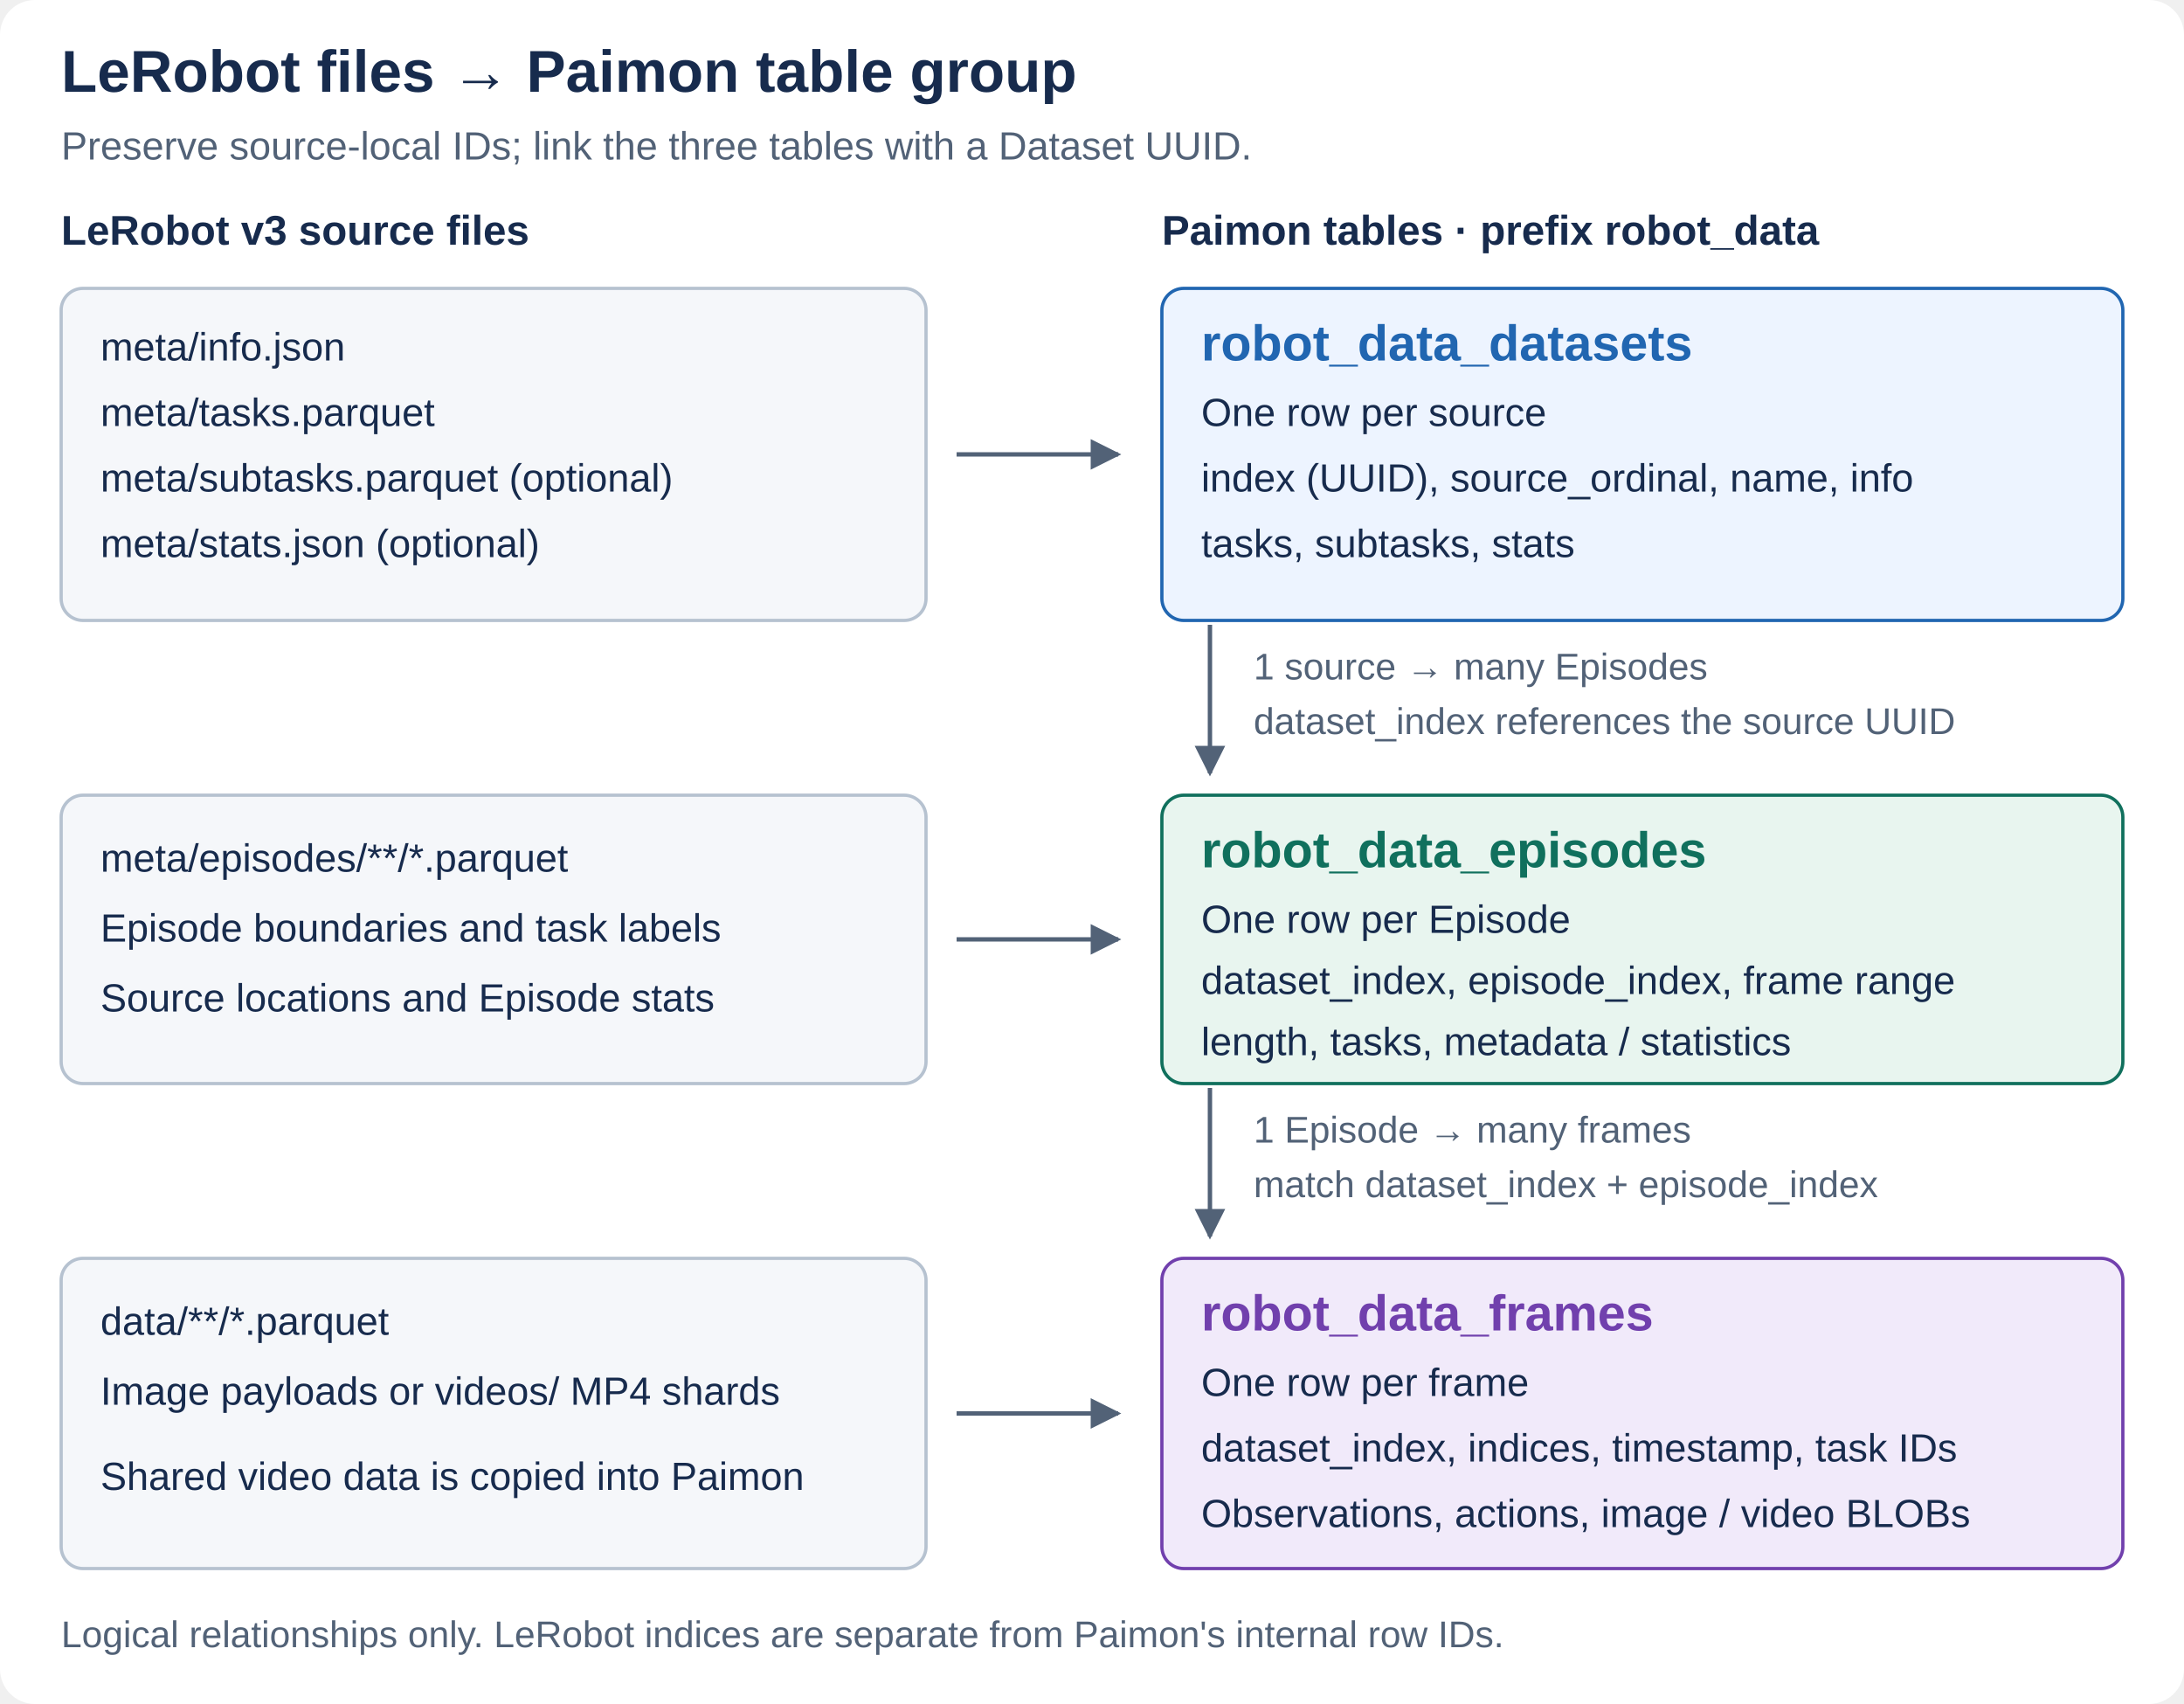
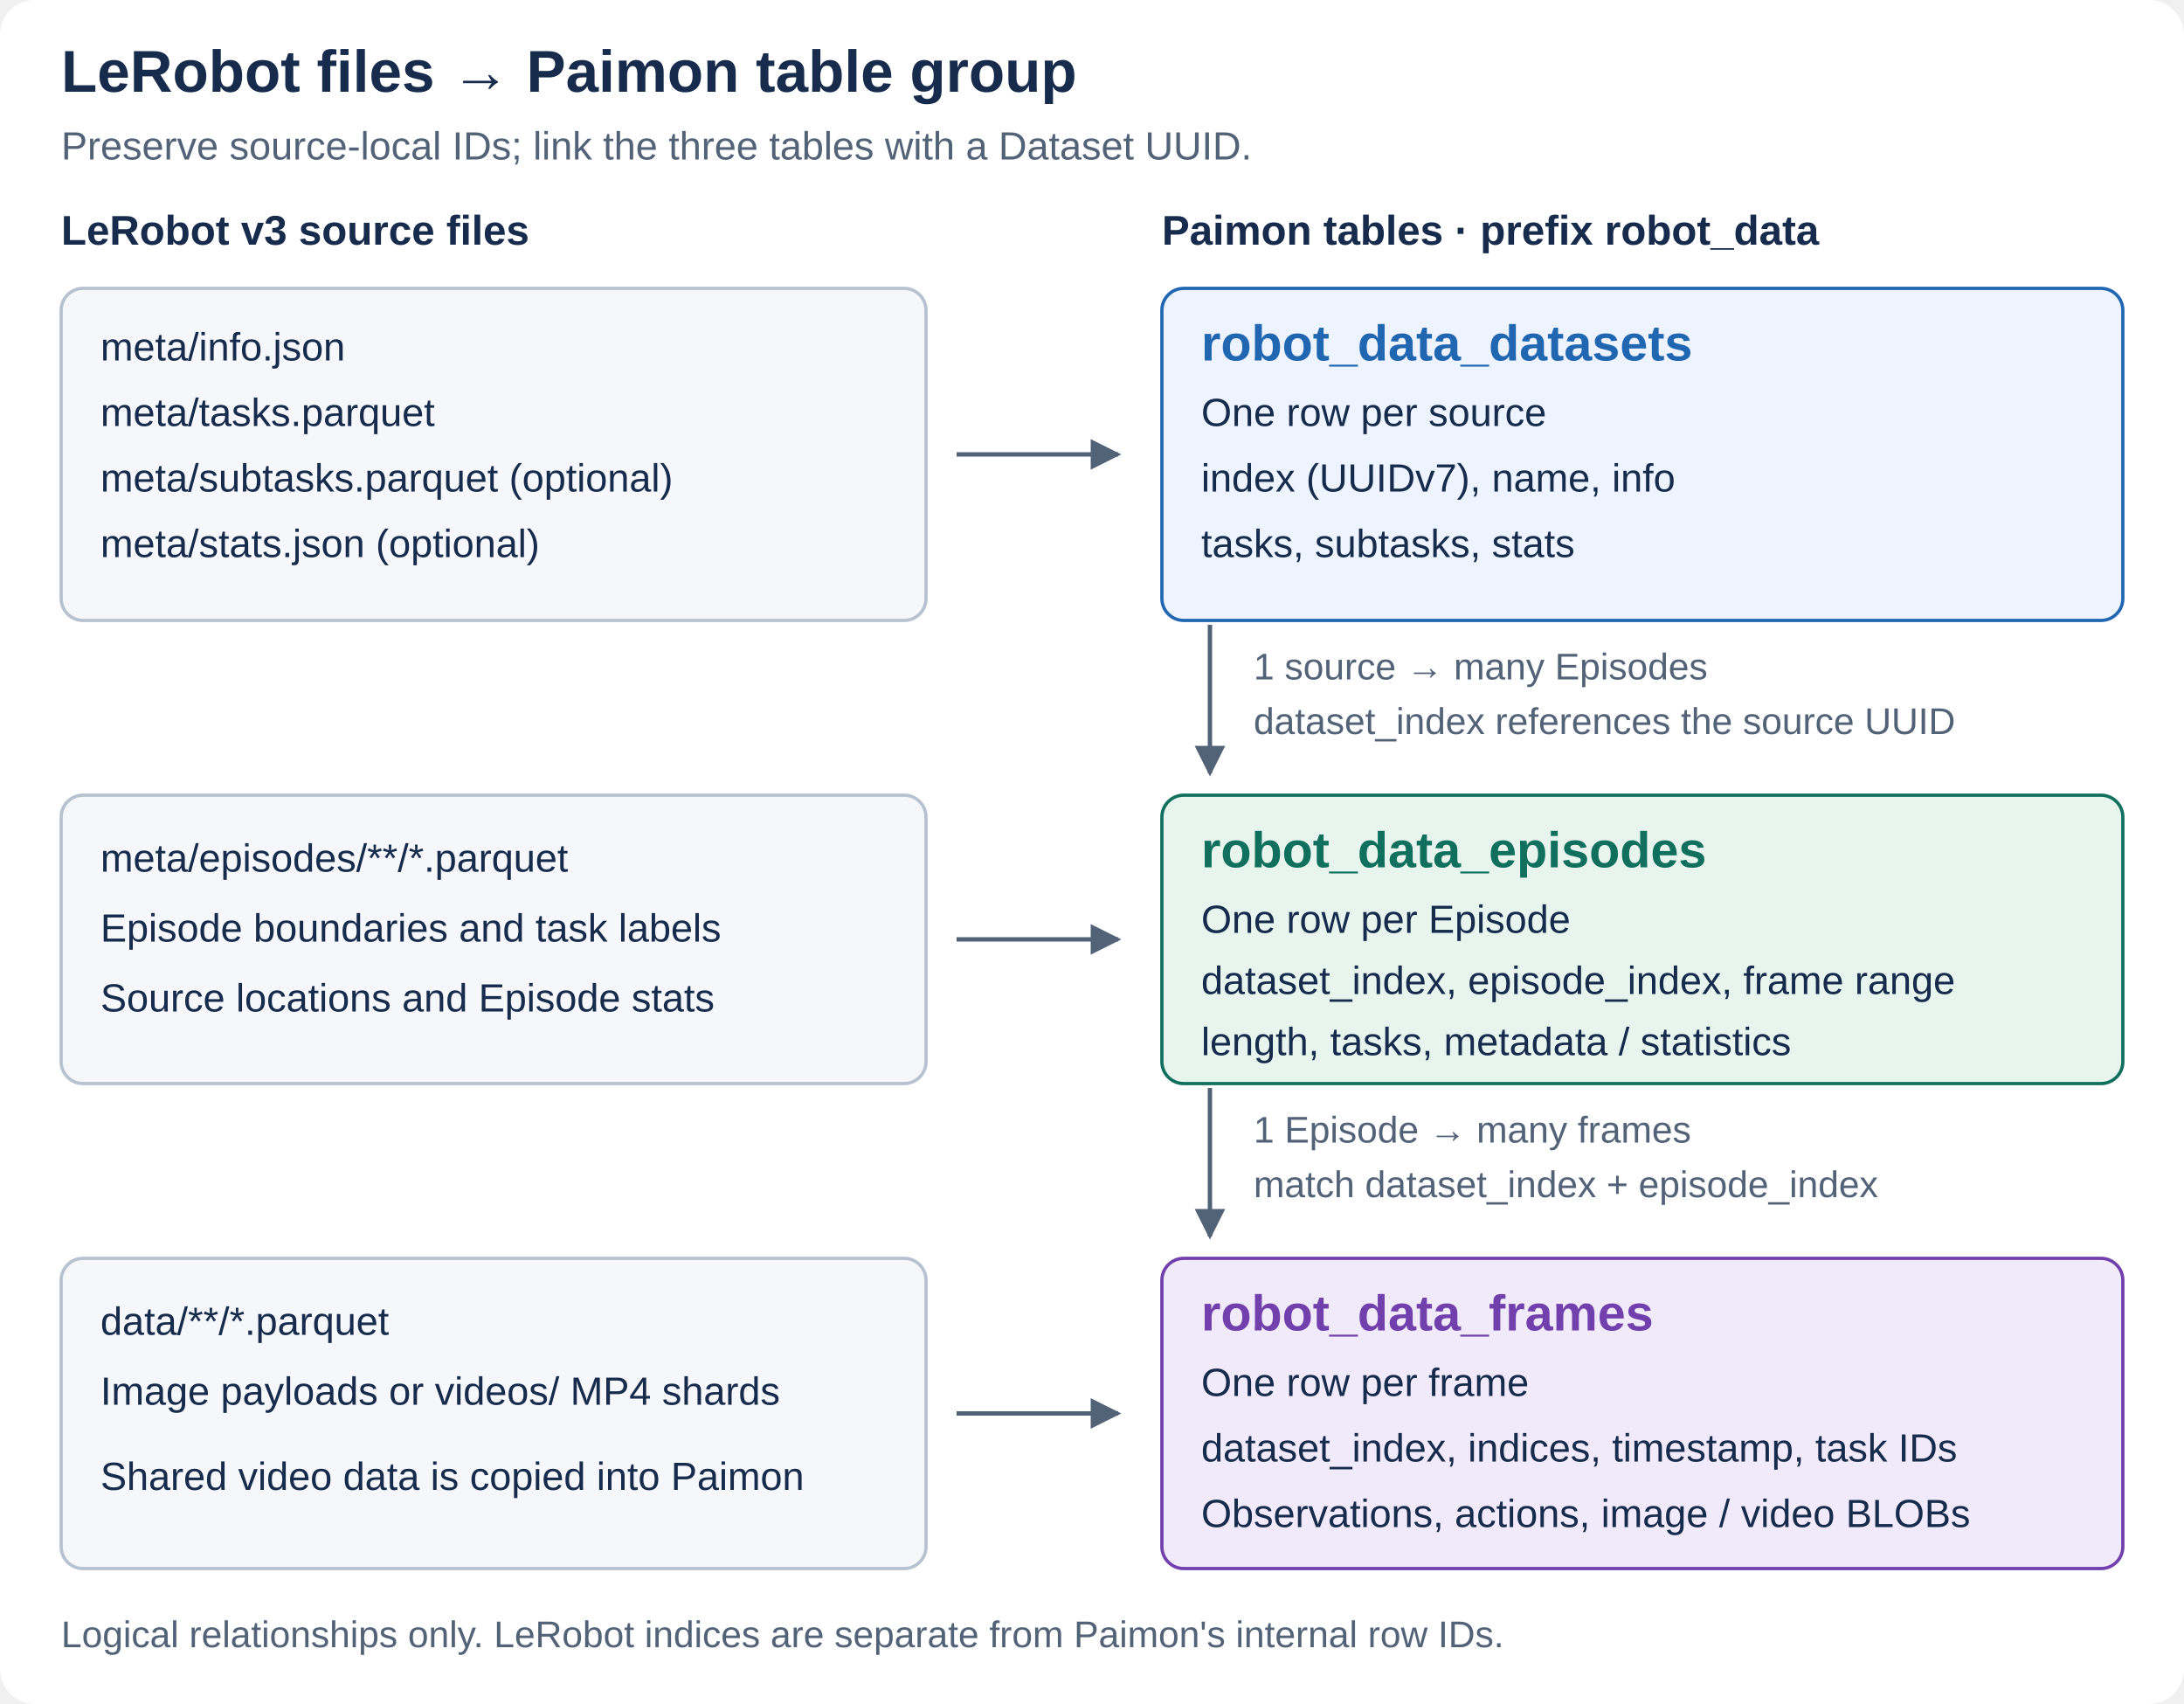
<svg xmlns="http://www.w3.org/2000/svg" viewBox="0 0 1000 780" role="img" aria-labelledby="title desc">
  <defs>
    <marker id="arrow" viewBox="0 0 10 10" refX="9" refY="5" markerWidth="7" markerHeight="7" orient="auto-start-reverse">
      <path d="M 0 0 L 10 5 L 0 10 z" fill="#526277" />
    </marker>
  </defs>
  <rect width="1000" height="780" rx="16" fill="#ffffff" />
  <g font-family="Arial, Helvetica, sans-serif" fill="#172b4d">
    <text x="28" y="42" font-size="27" font-weight="700">LeRobot files → Paimon table group</text>
    <text x="28" y="73" font-size="18" fill="#526277">Preserve source-local IDs; link the three tables with a Dataset UUID.</text>
    <text x="28" y="112" font-size="19" font-weight="700">LeRobot v3 source files</text>
    <text x="532" y="112" font-size="19" font-weight="700">Paimon tables · prefix robot_data</text>
    <rect x="28" y="132" width="396" height="152" rx="10" fill="#f5f7fa" stroke="#b6c2d0" stroke-width="1.5" />
    <g font-size="18">
      <text x="46" y="165">meta/info.json</text>
      <text x="46" y="195">meta/tasks.parquet</text>
      <text x="46" y="225">meta/subtasks.parquet (optional)</text>
      <text x="46" y="255">meta/stats.json (optional)</text>
    </g>
    <path d="M 438 208 H 512" fill="none" stroke="#526277" stroke-width="2" marker-end="url(#arrow)" />
    <rect x="532" y="132" width="440" height="152" rx="10" fill="#edf4ff" stroke="#2166b1" stroke-width="1.5" />
    <text x="550" y="165" font-size="23" font-weight="700" fill="#2166b1">robot_data_datasets</text>
    <text x="550" y="195" font-size="18">One row per source</text>
-     <text x="550" y="225" font-size="18">index (UUID), source_ordinal, name, info</text>
+     <text x="550" y="225" font-size="18">index (UUIDv7), name, info</text>
    <text x="550" y="255" font-size="18">tasks, subtasks, stats</text>
    <path d="M 554 286 V 354" fill="none" stroke="#526277" stroke-width="2" marker-end="url(#arrow)" />
    <text x="574" y="311" font-size="17" fill="#526277">1 source → many Episodes</text>
    <text x="574" y="336" font-size="17" fill="#526277">dataset_index references the source UUID</text>
    <rect x="28" y="364" width="396" height="132" rx="10" fill="#f5f7fa" stroke="#b6c2d0" stroke-width="1.5" />
    <text x="46" y="399" font-size="18">meta/episodes/**/*.parquet</text>
    <text x="46" y="431" font-size="18">Episode boundaries and task labels</text>
    <text x="46" y="463" font-size="18">Source locations and Episode stats</text>
    <path d="M 438 430 H 512" fill="none" stroke="#526277" stroke-width="2" marker-end="url(#arrow)" />
    <rect x="532" y="364" width="440" height="132" rx="10" fill="#e8f5ef" stroke="#10705d" stroke-width="1.5" />
    <text x="550" y="397" font-size="23" font-weight="700" fill="#10705d">robot_data_episodes</text>
    <text x="550" y="427" font-size="18">One row per Episode</text>
    <text x="550" y="455" font-size="18">dataset_index, episode_index, frame range</text>
    <text x="550" y="483" font-size="18">length, tasks, metadata / statistics</text>
    <path d="M 554 498 V 566" fill="none" stroke="#526277" stroke-width="2" marker-end="url(#arrow)" />
    <text x="574" y="523" font-size="17" fill="#526277">1 Episode → many frames</text>
    <text x="574" y="548" font-size="17" fill="#526277">match dataset_index + episode_index</text>
    <rect x="28" y="576" width="396" height="142" rx="10" fill="#f5f7fa" stroke="#b6c2d0" stroke-width="1.5" />
    <text x="46" y="611" font-size="18">data/**/*.parquet</text>
    <text x="46" y="643" font-size="18">Image payloads or videos/ MP4 shards</text>
    <text x="46" y="682" font-size="18">Shared video data is copied into Paimon</text>
    <path d="M 438 647 H 512" fill="none" stroke="#526277" stroke-width="2" marker-end="url(#arrow)" />
    <rect x="532" y="576" width="440" height="142" rx="10" fill="#f1eafa" stroke="#7140ad" stroke-width="1.5" />
    <text x="550" y="609" font-size="23" font-weight="700" fill="#7140ad">robot_data_frames</text>
    <text x="550" y="639" font-size="18">One row per frame</text>
    <text x="550" y="669" font-size="18">dataset_index, indices, timestamp, task IDs</text>
    <text x="550" y="699" font-size="18">Observations, actions, image / video BLOBs</text>
    <text x="28" y="754" font-size="17" fill="#526277">Logical relationships only. LeRobot indices are separate from Paimon's internal row IDs.</text>
  </g>
</svg>
